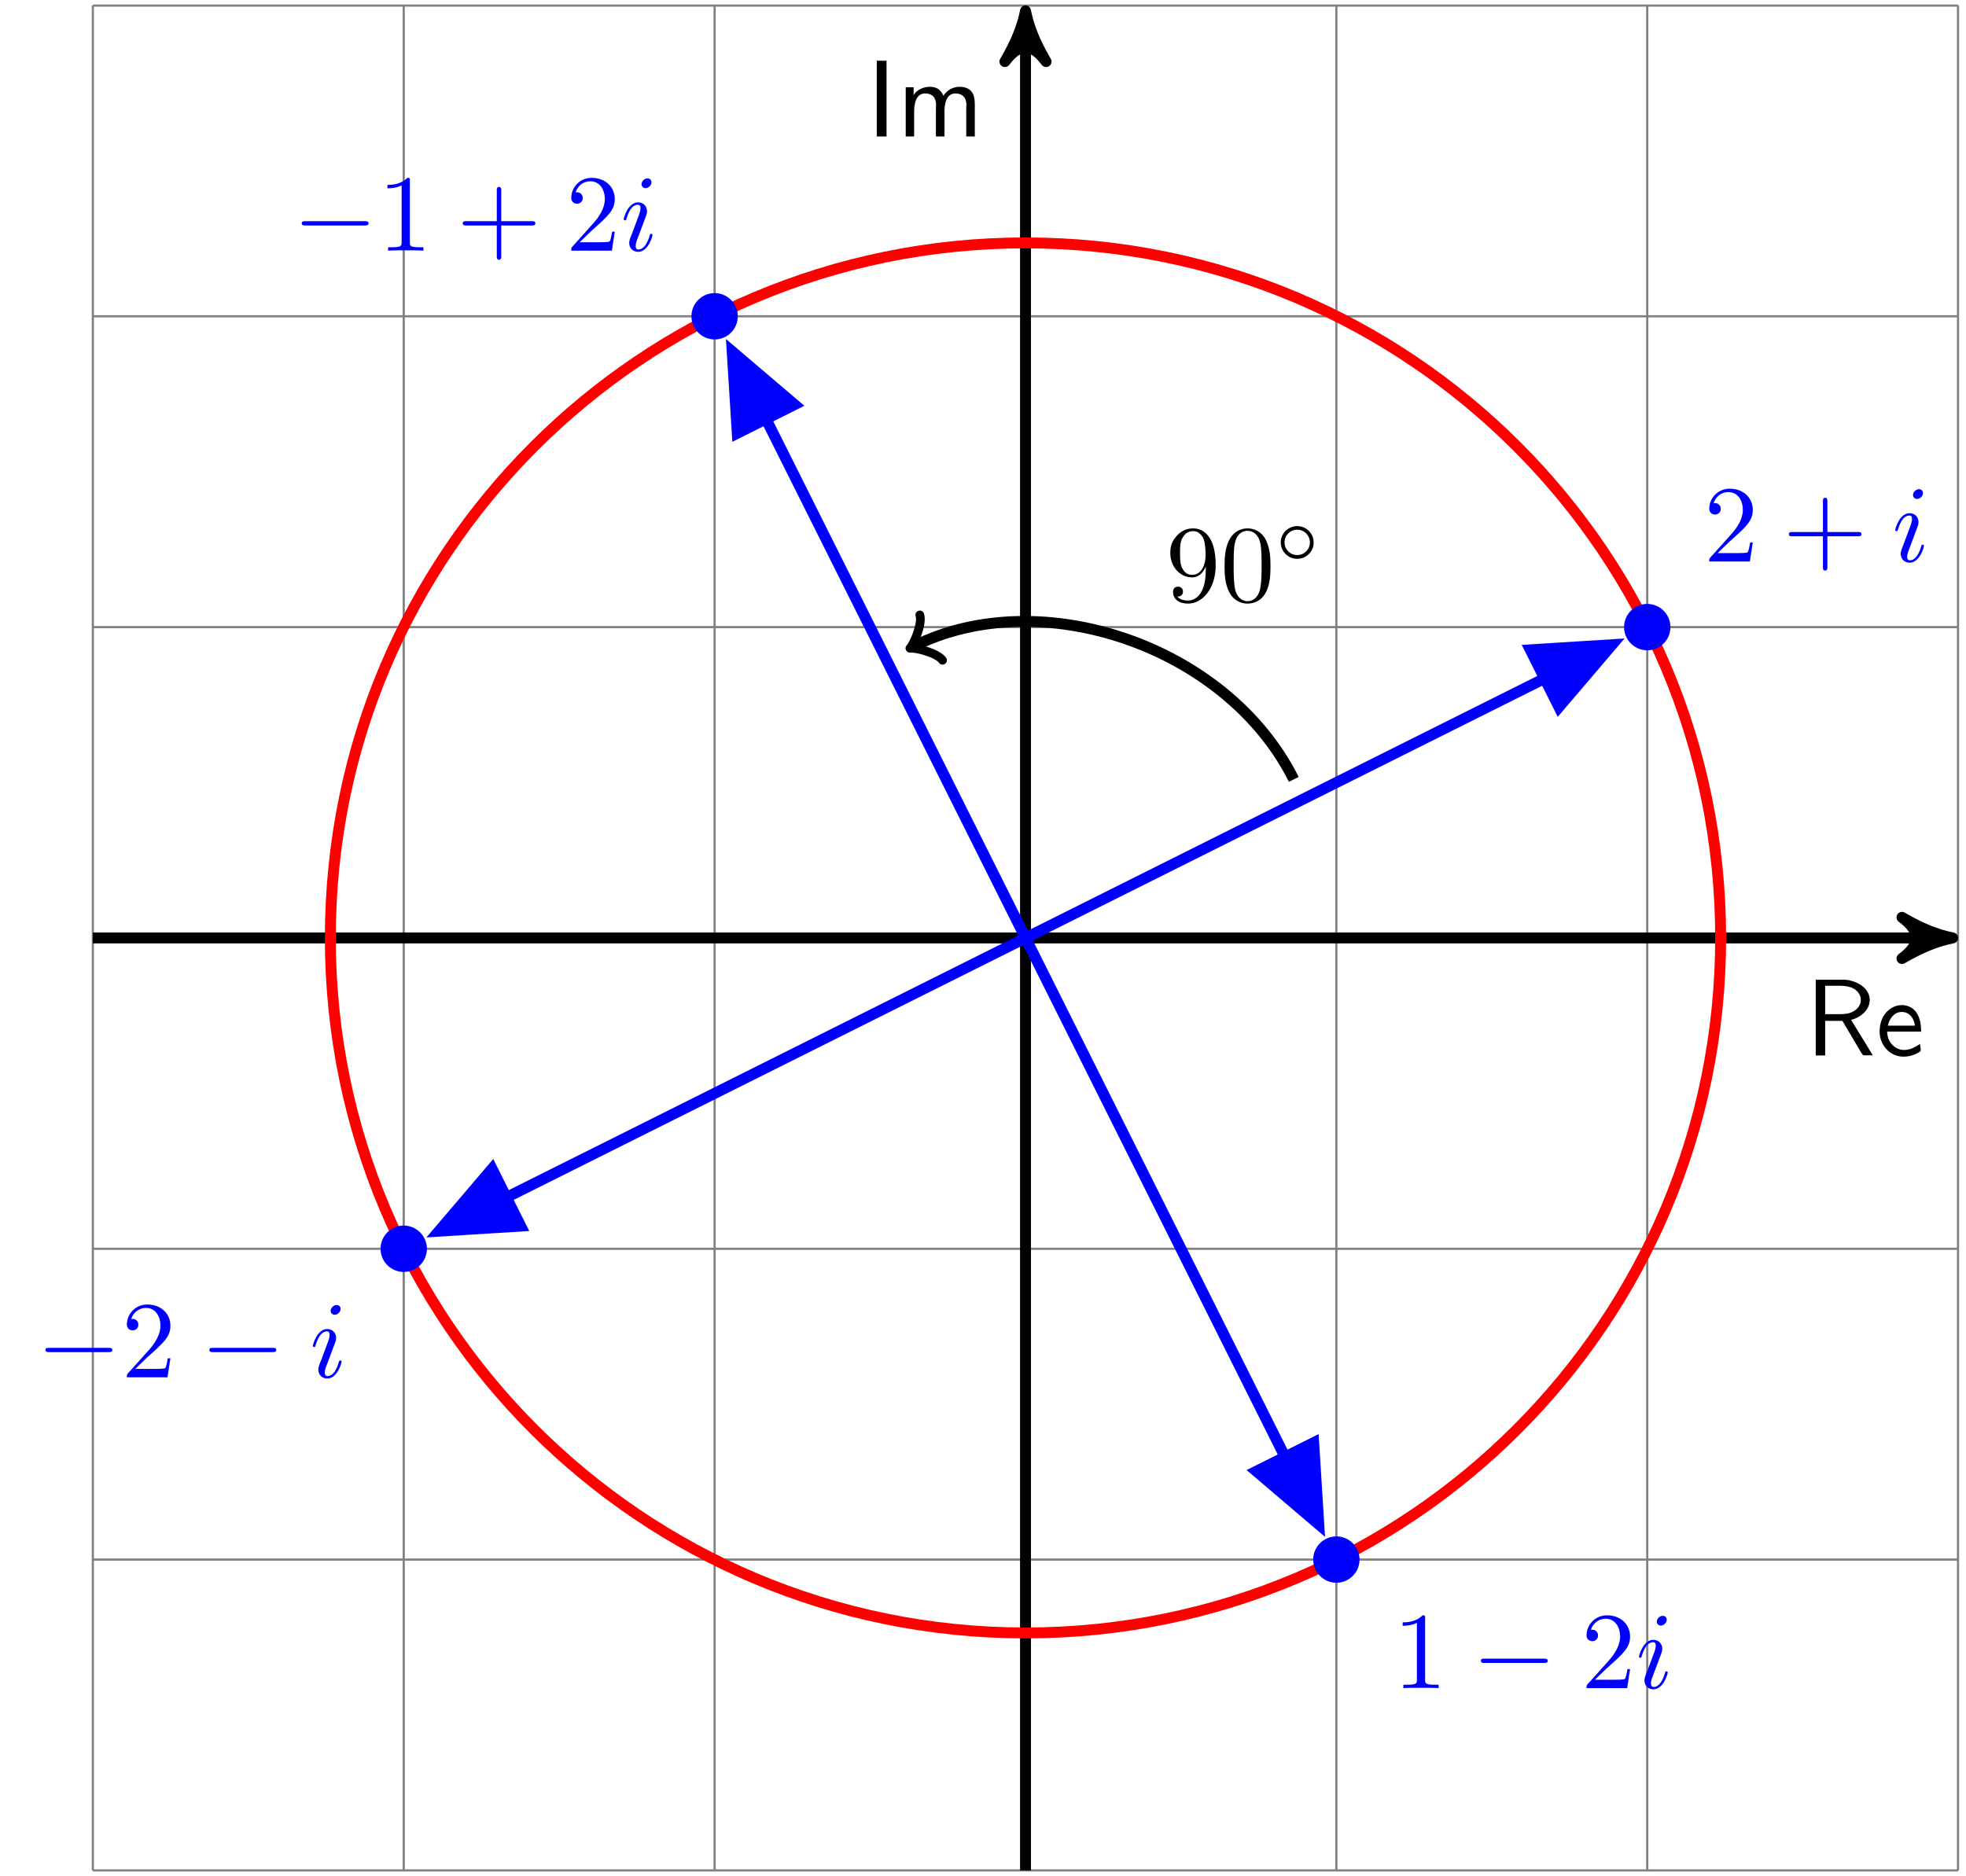
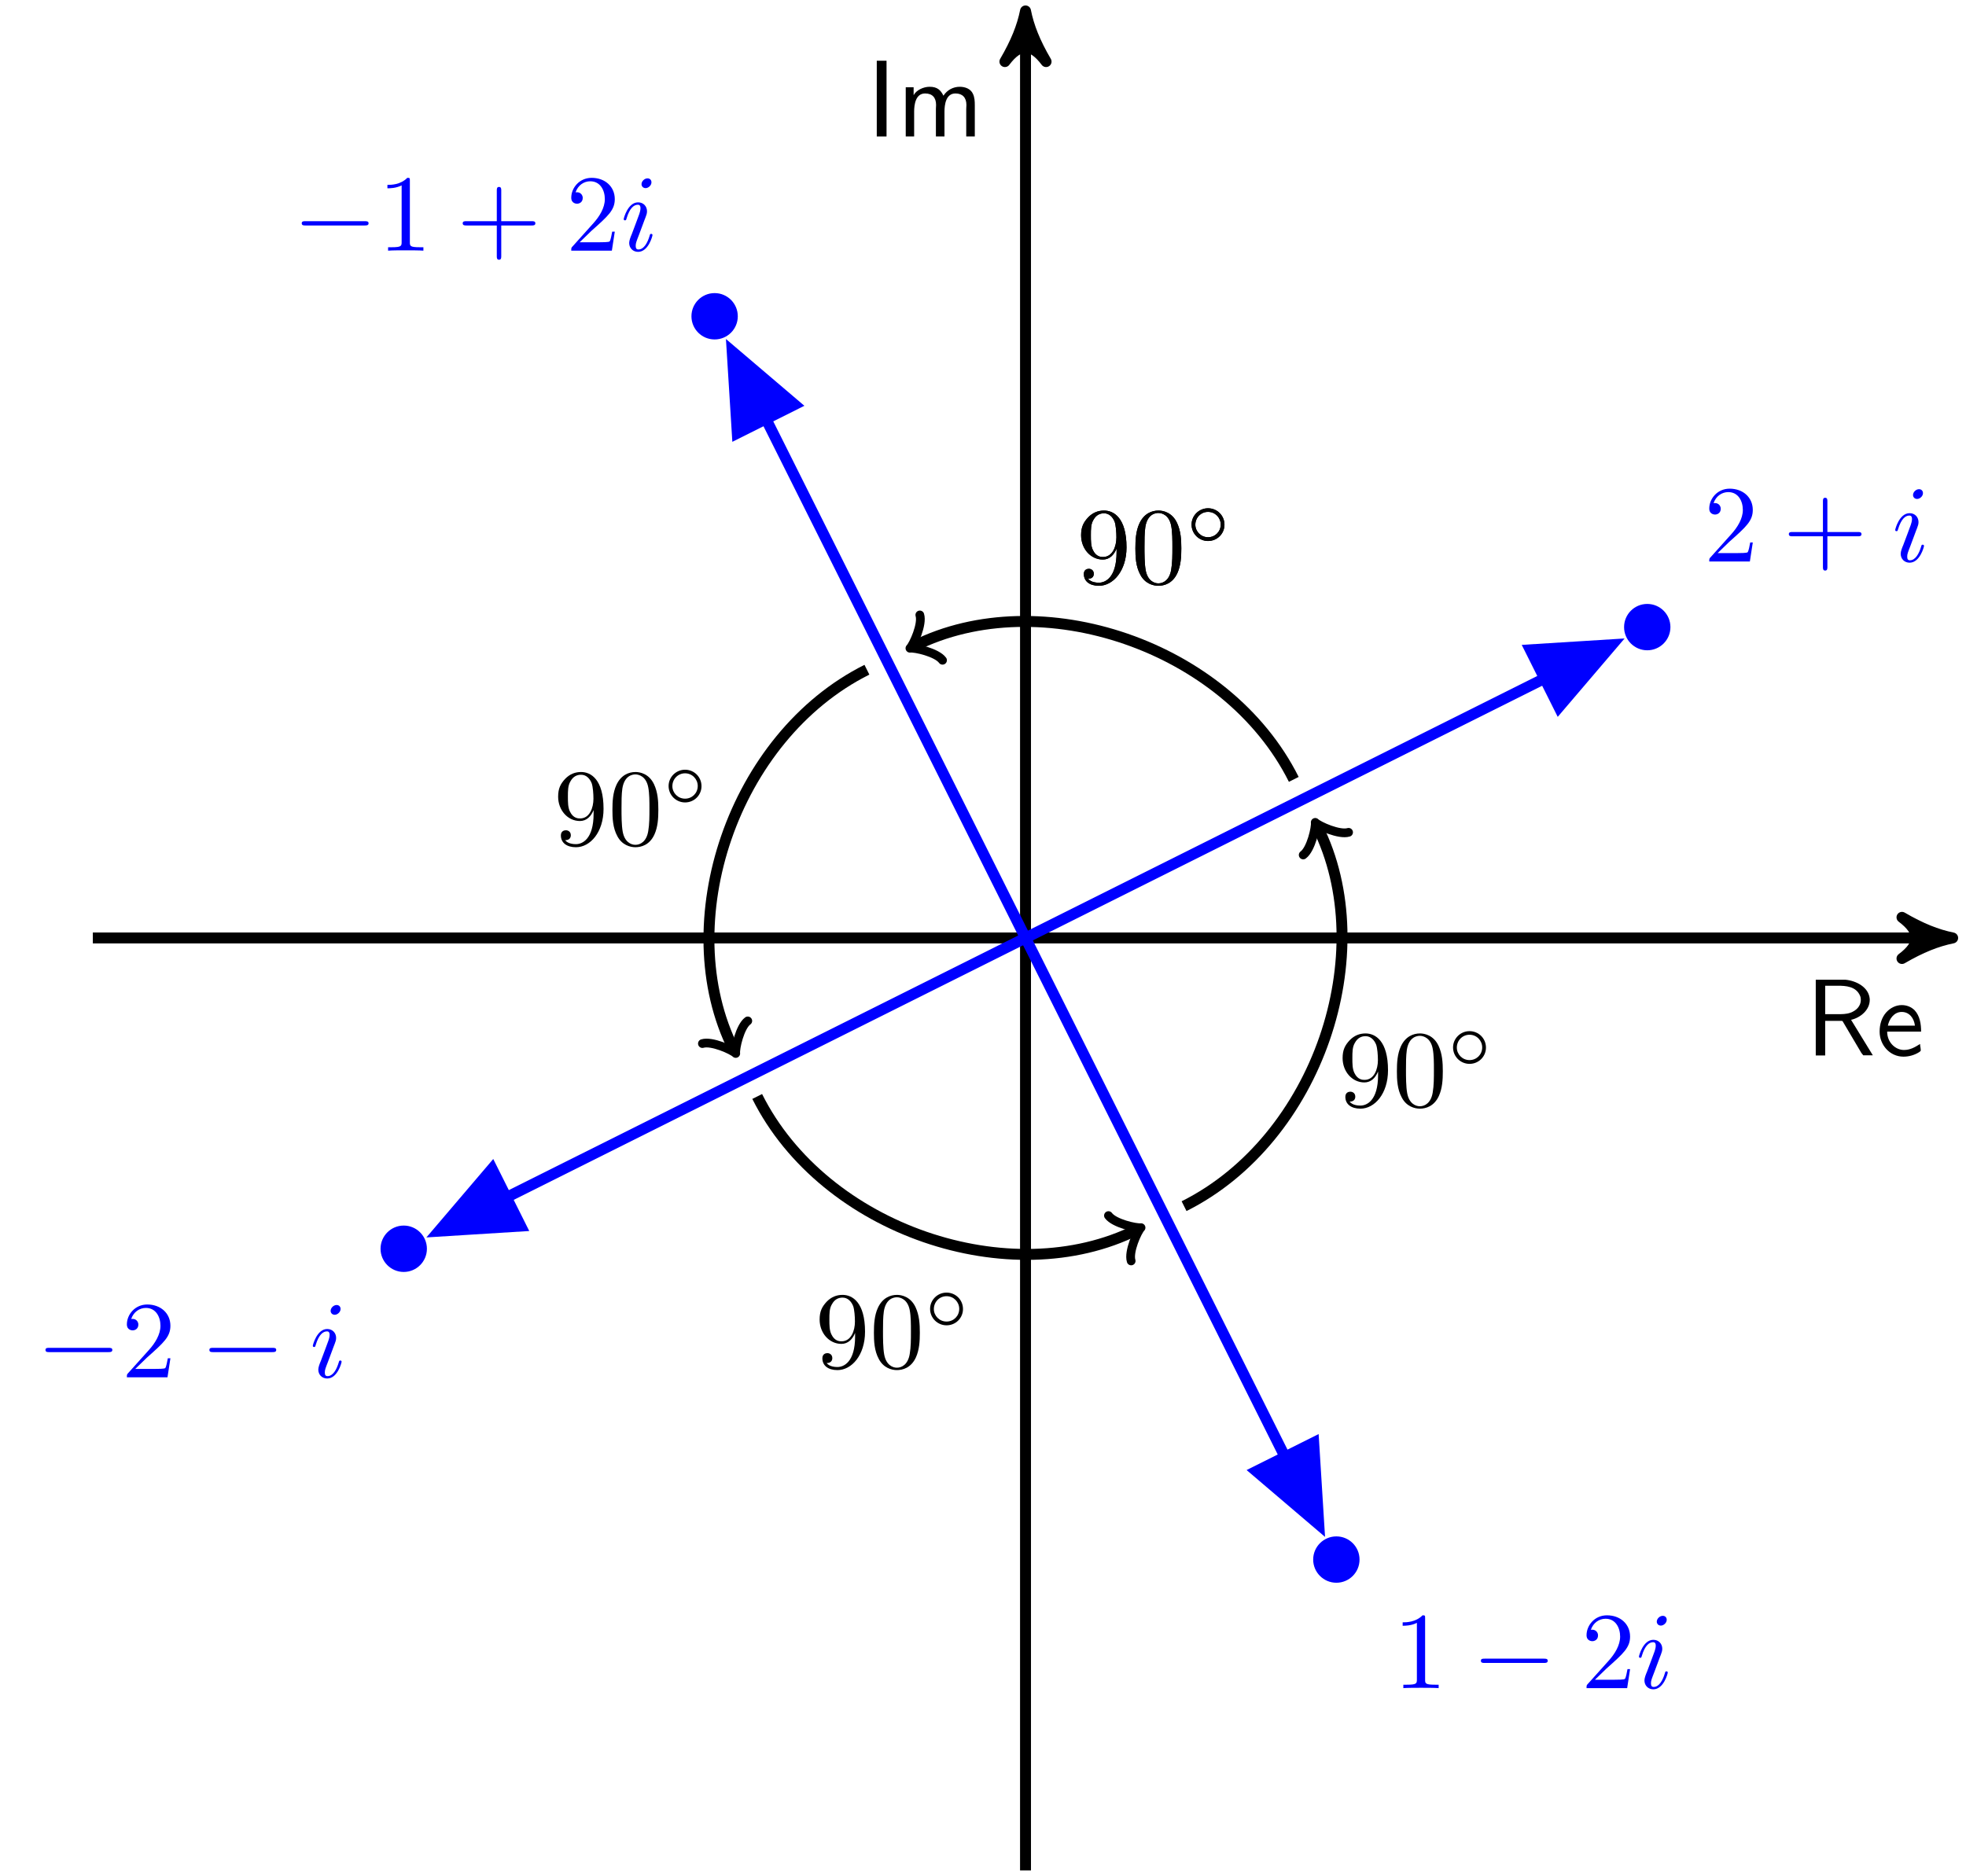
<svg xmlns="http://www.w3.org/2000/svg" xmlns:xlink="http://www.w3.org/1999/xlink" width="179.263" height="171.075" viewBox="0 0 179.263 171.075">
  <defs>
    <g>
      <g id="glyph-0-0">
        <path d="M 0.953 -6.922 L 0.953 -0.016 L 1.812 -0.016 L 1.812 -3.172 L 3.266 -3.172 L 3.391 -3.156 L 5.109 -0.25 L 5.281 -0.031 L 6.156 -0.031 L 4.172 -3.266 C 5.016 -3.453 5.875 -4.156 5.875 -5.078 L 5.875 -5.156 C 5.797 -6.234 4.656 -6.828 3.656 -6.922 C 3.516 -6.922 3.375 -6.922 3.234 -6.922 Z M 1.812 -3.781 L 1.812 -6.375 L 2.953 -6.375 C 3.672 -6.375 4.641 -6.328 5 -5.438 C 5.047 -5.328 5.062 -5.203 5.062 -5.078 C 5.062 -4.516 4.641 -4.094 4.094 -3.906 C 3.734 -3.781 3.344 -3.781 2.953 -3.781 Z M 1.812 -3.781 " />
      </g>
      <g id="glyph-0-1">
        <path d="M 4.031 -1.062 C 3.531 -0.75 3.125 -0.516 2.562 -0.516 C 1.781 -0.516 1.031 -1.203 1.031 -2.188 L 4.125 -2.188 C 4.125 -2.875 4.016 -3.625 3.531 -4.141 C 3.219 -4.453 2.797 -4.609 2.359 -4.609 C 1.812 -4.609 1.312 -4.344 0.953 -3.953 C 0.531 -3.484 0.344 -2.844 0.344 -2.219 L 0.344 -2.172 C 0.344 -1 1.25 0.094 2.516 0.094 C 3.016 0.094 3.516 -0.047 3.938 -0.312 C 4 -0.375 4.094 -0.391 4.094 -0.484 C 4.094 -0.672 4.031 -0.875 4.031 -1.062 Z M 1.094 -2.734 C 1.219 -3.344 1.656 -3.984 2.359 -3.984 C 3.062 -3.984 3.484 -3.406 3.562 -2.734 Z M 1.094 -2.734 " />
      </g>
      <g id="glyph-0-2">
        <path d="M 0.938 -6.922 L 0.938 -0.016 L 1.828 -0.016 L 1.828 -6.922 Z M 0.938 -6.922 " />
      </g>
      <g id="glyph-0-3">
        <path d="M 1.531 -3.781 L 1.531 -4.5 L 0.812 -4.5 L 0.812 -0.016 L 1.578 -0.016 L 1.578 -2.281 C 1.578 -2.906 1.703 -3.938 2.578 -3.938 C 3.234 -3.938 3.578 -3.562 3.578 -2.891 C 3.578 -2.766 3.562 -2.641 3.562 -2.516 L 3.562 -0.016 L 4.344 -0.016 L 4.344 -2.281 C 4.344 -2.906 4.469 -3.938 5.344 -3.938 C 5.984 -3.938 6.344 -3.562 6.344 -2.891 C 6.344 -2.766 6.328 -2.641 6.328 -2.516 L 6.328 -0.016 L 7.109 -0.016 L 7.109 -2.859 C 7.109 -3.219 7.094 -3.578 6.938 -3.906 C 6.734 -4.359 6.234 -4.547 5.734 -4.547 C 5.156 -4.547 4.594 -4.266 4.25 -3.734 C 4 -4.234 3.703 -4.547 2.984 -4.547 C 2.438 -4.547 1.781 -4.25 1.531 -3.781 Z M 1.531 -3.781 " />
      </g>
      <g id="glyph-1-0">
        <path d="M 1.266 -0.766 L 2.328 -1.797 C 3.875 -3.172 4.469 -3.703 4.469 -4.703 C 4.469 -5.844 3.578 -6.641 2.359 -6.641 C 1.234 -6.641 0.5 -5.719 0.5 -4.828 C 0.5 -4.281 1 -4.281 1.031 -4.281 C 1.203 -4.281 1.547 -4.391 1.547 -4.812 C 1.547 -5.062 1.359 -5.328 1.016 -5.328 C 0.938 -5.328 0.922 -5.328 0.891 -5.312 C 1.109 -5.969 1.656 -6.328 2.234 -6.328 C 3.141 -6.328 3.562 -5.516 3.562 -4.703 C 3.562 -3.906 3.078 -3.125 2.516 -2.5 L 0.609 -0.375 C 0.5 -0.266 0.5 -0.234 0.5 0 L 4.203 0 L 4.469 -1.734 L 4.234 -1.734 C 4.172 -1.438 4.109 -1 4 -0.844 C 3.938 -0.766 3.281 -0.766 3.062 -0.766 Z M 1.266 -0.766 " />
      </g>
      <g id="glyph-1-1">
        <path d="M 4.078 -2.297 L 6.859 -2.297 C 7 -2.297 7.188 -2.297 7.188 -2.5 C 7.188 -2.688 7 -2.688 6.859 -2.688 L 4.078 -2.688 L 4.078 -5.484 C 4.078 -5.625 4.078 -5.812 3.875 -5.812 C 3.672 -5.812 3.672 -5.625 3.672 -5.484 L 3.672 -2.688 L 0.891 -2.688 C 0.75 -2.688 0.562 -2.688 0.562 -2.5 C 0.562 -2.297 0.75 -2.297 0.891 -2.297 L 3.672 -2.297 L 3.672 0.5 C 3.672 0.641 3.672 0.828 3.875 0.828 C 4.078 0.828 4.078 0.641 4.078 0.5 Z M 4.078 -2.297 " />
      </g>
      <g id="glyph-1-2">
        <path d="M 2.938 -6.375 C 2.938 -6.625 2.938 -6.641 2.703 -6.641 C 2.078 -6 1.203 -6 0.891 -6 L 0.891 -5.688 C 1.094 -5.688 1.672 -5.688 2.188 -5.953 L 2.188 -0.781 C 2.188 -0.422 2.156 -0.312 1.266 -0.312 L 0.953 -0.312 L 0.953 0 C 1.297 -0.031 2.156 -0.031 2.562 -0.031 C 2.953 -0.031 3.828 -0.031 4.172 0 L 4.172 -0.312 L 3.859 -0.312 C 2.953 -0.312 2.938 -0.422 2.938 -0.781 Z M 2.938 -6.375 " />
      </g>
      <g id="glyph-1-3">
        <path d="M 3.656 -3.172 L 3.656 -2.844 C 3.656 -0.516 2.625 -0.062 2.047 -0.062 C 1.875 -0.062 1.328 -0.078 1.062 -0.422 C 1.5 -0.422 1.578 -0.703 1.578 -0.875 C 1.578 -1.188 1.344 -1.328 1.125 -1.328 C 0.969 -1.328 0.672 -1.25 0.672 -0.859 C 0.672 -0.188 1.203 0.219 2.047 0.219 C 3.344 0.219 4.562 -1.141 4.562 -3.281 C 4.562 -5.969 3.406 -6.641 2.516 -6.641 C 1.969 -6.641 1.484 -6.453 1.062 -6.016 C 0.641 -5.562 0.422 -5.141 0.422 -4.391 C 0.422 -3.156 1.297 -2.172 2.406 -2.172 C 3.016 -2.172 3.422 -2.594 3.656 -3.172 Z M 2.422 -2.406 C 2.266 -2.406 1.797 -2.406 1.5 -3.031 C 1.312 -3.406 1.312 -3.891 1.312 -4.391 C 1.312 -4.922 1.312 -5.391 1.531 -5.766 C 1.797 -6.266 2.172 -6.391 2.516 -6.391 C 2.984 -6.391 3.312 -6.047 3.484 -5.609 C 3.594 -5.281 3.641 -4.656 3.641 -4.203 C 3.641 -3.375 3.297 -2.406 2.422 -2.406 Z M 2.422 -2.406 " />
      </g>
      <g id="glyph-1-4">
        <path d="M 4.578 -3.188 C 4.578 -3.984 4.531 -4.781 4.188 -5.516 C 3.734 -6.484 2.906 -6.641 2.5 -6.641 C 1.891 -6.641 1.172 -6.375 0.75 -5.453 C 0.438 -4.766 0.391 -3.984 0.391 -3.188 C 0.391 -2.438 0.422 -1.547 0.844 -0.781 C 1.266 0.016 2 0.219 2.484 0.219 C 3.016 0.219 3.781 0.016 4.219 -0.938 C 4.531 -1.625 4.578 -2.406 4.578 -3.188 Z M 2.484 0 C 2.094 0 1.5 -0.25 1.328 -1.203 C 1.219 -1.797 1.219 -2.719 1.219 -3.312 C 1.219 -3.953 1.219 -4.609 1.297 -5.141 C 1.484 -6.328 2.234 -6.422 2.484 -6.422 C 2.812 -6.422 3.469 -6.234 3.656 -5.25 C 3.766 -4.688 3.766 -3.938 3.766 -3.312 C 3.766 -2.562 3.766 -1.891 3.656 -1.25 C 3.5 -0.297 2.938 0 2.484 0 Z M 2.484 0 " />
      </g>
      <g id="glyph-2-0">
        <path d="M 2.828 -6.234 C 2.828 -6.438 2.688 -6.594 2.469 -6.594 C 2.188 -6.594 1.922 -6.328 1.922 -6.062 C 1.922 -5.875 2.062 -5.703 2.297 -5.703 C 2.531 -5.703 2.828 -5.938 2.828 -6.234 Z M 2.078 -2.484 C 2.188 -2.766 2.188 -2.797 2.297 -3.062 C 2.375 -3.266 2.422 -3.406 2.422 -3.594 C 2.422 -4.031 2.109 -4.406 1.609 -4.406 C 0.672 -4.406 0.297 -2.953 0.297 -2.875 C 0.297 -2.766 0.391 -2.766 0.406 -2.766 C 0.516 -2.766 0.516 -2.797 0.562 -2.953 C 0.844 -3.891 1.234 -4.188 1.578 -4.188 C 1.656 -4.188 1.828 -4.188 1.828 -3.875 C 1.828 -3.656 1.75 -3.453 1.719 -3.344 C 1.641 -3.094 1.188 -1.938 1.031 -1.5 C 0.922 -1.25 0.797 -0.922 0.797 -0.703 C 0.797 -0.234 1.141 0.109 1.609 0.109 C 2.547 0.109 2.922 -1.328 2.922 -1.422 C 2.922 -1.531 2.828 -1.531 2.797 -1.531 C 2.703 -1.531 2.703 -1.5 2.656 -1.344 C 2.469 -0.719 2.141 -0.109 1.641 -0.109 C 1.469 -0.109 1.391 -0.203 1.391 -0.438 C 1.391 -0.688 1.453 -0.828 1.688 -1.438 Z M 2.078 -2.484 " />
      </g>
      <g id="glyph-3-0">
        <path d="M 6.562 -2.297 C 6.734 -2.297 6.922 -2.297 6.922 -2.5 C 6.922 -2.688 6.734 -2.688 6.562 -2.688 L 1.172 -2.688 C 1 -2.688 0.828 -2.688 0.828 -2.5 C 0.828 -2.297 1 -2.297 1.172 -2.297 Z M 6.562 -2.297 " />
      </g>
      <g id="glyph-4-0">
        <path d="M 3.531 -1.734 C 3.531 -2.578 2.859 -3.234 2.031 -3.234 C 1.203 -3.234 0.531 -2.562 0.531 -1.75 C 0.531 -0.906 1.219 -0.25 2.031 -0.25 C 2.875 -0.25 3.531 -0.922 3.531 -1.734 Z M 2.031 -0.594 C 1.375 -0.594 0.875 -1.125 0.875 -1.734 C 0.875 -2.391 1.391 -2.906 2.031 -2.906 C 2.688 -2.906 3.188 -2.375 3.188 -1.75 C 3.188 -1.094 2.672 -0.594 2.031 -0.594 Z M 2.031 -0.594 " />
      </g>
    </g>
    <clipPath id="clip-0">
      <path clip-rule="nonzero" d="M 93 1 L 95 1 L 95 171.074 L 93 171.074 Z M 93 1 " />
    </clipPath>
  </defs>
-   <path fill="none" stroke-width="0.199" stroke-linecap="butt" stroke-linejoin="miter" stroke="rgb(50%, 50%, 50%)" stroke-opacity="1" stroke-miterlimit="10" d="M -85.041 -85.04 L 85.041 -85.04 M -85.041 -56.692 L 85.041 -56.692 M -85.041 -28.349 L 85.041 -28.349 M -85.041 -0.001 L 85.041 -0.001 M -85.041 28.347 L 85.041 28.347 M -85.041 56.694 L 85.041 56.694 M -85.041 85.03 L 85.041 85.03 M -85.041 -85.04 L -85.041 85.042 M -56.694 -85.04 L -56.694 85.042 M -28.346 -85.04 L -28.346 85.042 M 0.002 -85.04 L 0.002 85.042 M 28.346 -85.04 L 28.346 85.042 M 56.693 -85.04 L 56.693 85.042 M 85.029 -85.04 L 85.029 85.042 " transform="matrix(1, 0, 0, -1, 93.506, 85.538)" />
  <path fill="none" stroke-width="0.996" stroke-linecap="butt" stroke-linejoin="miter" stroke="rgb(0%, 0%, 0%)" stroke-opacity="1" stroke-miterlimit="10" d="M -85.041 -0.001 L 83.389 -0.001 " transform="matrix(1, 0, 0, -1, 93.506, 85.538)" />
  <path fill-rule="nonzero" fill="rgb(0%, 0%, 0%)" fill-opacity="1" stroke-width="0.996" stroke-linecap="butt" stroke-linejoin="round" stroke="rgb(0%, 0%, 0%)" stroke-opacity="1" stroke-miterlimit="10" d="M 1.154 -0.001 C -0.287 0.288 -1.732 0.866 -3.467 1.878 C -1.732 0.577 -1.732 -0.579 -3.467 -1.876 C -1.732 -0.868 -0.287 -0.29 1.154 -0.001 Z M 1.154 -0.001 " transform="matrix(1, 0, 0, -1, 176.8926, 85.538)" />
  <g fill="rgb(0%, 0%, 0%)" fill-opacity="1">
    <use xlink:href="#glyph-0-0" x="164.611" y="96.272" />
    <use xlink:href="#glyph-0-1" x="171.044" y="96.272" />
  </g>
  <g clip-path="url(#clip-0)">
    <path fill="none" stroke-width="0.996" stroke-linecap="butt" stroke-linejoin="miter" stroke="rgb(0%, 0%, 0%)" stroke-opacity="1" stroke-miterlimit="10" d="M 0.002 -85.04 L 0.002 83.386 " transform="matrix(1, 0, 0, -1, 93.506, 85.538)" />
  </g>
  <path fill-rule="nonzero" fill="rgb(0%, 0%, 0%)" fill-opacity="1" stroke-width="0.996" stroke-linecap="butt" stroke-linejoin="round" stroke="rgb(0%, 0%, 0%)" stroke-opacity="1" stroke-miterlimit="10" d="M 1.155 -0.002 C -0.29 0.287 -1.735 0.865 -3.466 1.877 C -1.735 0.576 -1.735 -0.576 -3.466 -1.877 C -1.735 -0.865 -0.29 -0.287 1.155 -0.002 Z M 1.155 -0.002 " transform="matrix(0, -1, -1, 0, 93.506, 2.1514)" />
  <g fill="rgb(0%, 0%, 0%)" fill-opacity="1">
    <use xlink:href="#glyph-0-2" x="79.008" y="12.461" />
    <use xlink:href="#glyph-0-3" x="81.775" y="12.461" />
  </g>
-   <path fill="none" stroke-width="0.996" stroke-linecap="butt" stroke-linejoin="miter" stroke="rgb(100%, 0%, 0%)" stroke-opacity="1" stroke-miterlimit="10" d="M 63.385 -0.001 C 63.385 35.007 35.006 63.386 0.002 63.386 C -35.006 63.386 -63.385 35.007 -63.385 -0.001 C -63.385 -35.009 -35.006 -63.384 0.002 -63.384 C 35.006 -63.384 63.385 -35.009 63.385 -0.001 Z M 63.385 -0.001 " transform="matrix(1, 0, 0, -1, 93.506, 85.538)" />
  <path fill-rule="nonzero" fill="rgb(0%, 0%, 100%)" fill-opacity="1" d="M 152.312 57.191 C 152.312 56.023 151.367 55.078 150.199 55.078 C 149.031 55.078 148.086 56.023 148.086 57.191 C 148.086 58.359 149.031 59.305 150.199 59.305 C 151.367 59.305 152.312 58.359 152.312 57.191 Z M 152.312 57.191 " />
  <g fill="rgb(0%, 0%, 100%)" fill-opacity="1">
    <use xlink:href="#glyph-1-0" x="155.353" y="51.207" />
  </g>
  <g fill="rgb(0%, 0%, 100%)" fill-opacity="1">
    <use xlink:href="#glyph-1-1" x="162.546" y="51.207" />
  </g>
  <g fill="rgb(0%, 0%, 100%)" fill-opacity="1">
    <use xlink:href="#glyph-2-0" x="172.511" y="51.207" />
  </g>
  <path fill-rule="nonzero" fill="rgb(0%, 0%, 100%)" fill-opacity="1" d="M 67.273 28.844 C 67.273 27.676 66.328 26.73 65.16 26.73 C 63.992 26.73 63.047 27.676 63.047 28.844 C 63.047 30.012 63.992 30.957 65.16 30.957 C 66.328 30.957 67.273 30.012 67.273 28.844 Z M 67.273 28.844 " />
  <g fill="rgb(0%, 0%, 100%)" fill-opacity="1">
    <use xlink:href="#glyph-3-0" x="26.685" y="22.86" />
  </g>
  <g fill="rgb(0%, 0%, 100%)" fill-opacity="1">
    <use xlink:href="#glyph-1-2" x="34.434" y="22.86" />
  </g>
  <g fill="rgb(0%, 0%, 100%)" fill-opacity="1">
    <use xlink:href="#glyph-1-1" x="41.627" y="22.86" />
  </g>
  <g fill="rgb(0%, 0%, 100%)" fill-opacity="1">
    <use xlink:href="#glyph-1-0" x="51.588" y="22.86" />
  </g>
  <g fill="rgb(0%, 0%, 100%)" fill-opacity="1">
    <use xlink:href="#glyph-2-0" x="56.573" y="22.86" />
  </g>
  <path fill-rule="nonzero" fill="rgb(0%, 0%, 100%)" fill-opacity="1" d="M 38.926 113.887 C 38.926 112.719 37.98 111.77 36.812 111.77 C 35.645 111.77 34.699 112.719 34.699 113.887 C 34.699 115.051 35.645 116 36.812 116 C 37.98 116 38.926 115.051 38.926 113.887 Z M 38.926 113.887 " />
  <g fill="rgb(0%, 0%, 100%)" fill-opacity="1">
    <use xlink:href="#glyph-3-0" x="3.32" y="125.609" />
  </g>
  <g fill="rgb(0%, 0%, 100%)" fill-opacity="1">
    <use xlink:href="#glyph-1-0" x="11.069" y="125.609" />
  </g>
  <g fill="rgb(0%, 0%, 100%)" fill-opacity="1">
    <use xlink:href="#glyph-3-0" x="18.264" y="125.609" />
  </g>
  <g fill="rgb(0%, 0%, 100%)" fill-opacity="1">
    <use xlink:href="#glyph-2-0" x="28.226" y="125.609" />
  </g>
  <path fill-rule="nonzero" fill="rgb(0%, 0%, 100%)" fill-opacity="1" d="M 123.965 142.23 C 123.965 141.062 123.02 140.117 121.852 140.117 C 120.688 140.117 119.738 141.062 119.738 142.23 C 119.738 143.398 120.688 144.344 121.852 144.344 C 123.02 144.344 123.965 143.398 123.965 142.23 Z M 123.965 142.23 " />
  <g fill="rgb(0%, 0%, 100%)" fill-opacity="1">
    <use xlink:href="#glyph-1-2" x="127.006" y="153.955" />
  </g>
  <g fill="rgb(0%, 0%, 100%)" fill-opacity="1">
    <use xlink:href="#glyph-3-0" x="134.202" y="153.955" />
  </g>
  <g fill="rgb(0%, 0%, 100%)" fill-opacity="1">
    <use xlink:href="#glyph-1-0" x="144.164" y="153.955" />
  </g>
  <g fill="rgb(0%, 0%, 100%)" fill-opacity="1">
    <use xlink:href="#glyph-2-0" x="149.146" y="153.955" />
  </g>
  <path fill="none" stroke-width="0.996" stroke-linecap="butt" stroke-linejoin="miter" stroke="rgb(0%, 0%, 100%)" stroke-opacity="1" stroke-miterlimit="10" d="M 0.002 -0.001 L 53.15 26.577 " transform="matrix(1, 0, 0, -1, 93.506, 85.538)" />
  <path fill-rule="nonzero" fill="rgb(0%, 0%, 100%)" fill-opacity="1" stroke-width="0.996" stroke-linecap="butt" stroke-linejoin="miter" stroke="rgb(0%, 0%, 100%)" stroke-opacity="1" stroke-miterlimit="10" d="M -6.504 2.917 L 0.374 -0.002 L -6.504 -2.918 Z M -6.504 2.917 " transform="matrix(0.89436, -0.44717, -0.44717, -0.89436, 146.6566, 58.96268)" />
  <path fill="none" stroke-width="0.996" stroke-linecap="butt" stroke-linejoin="miter" stroke="rgb(0%, 0%, 100%)" stroke-opacity="1" stroke-miterlimit="10" d="M 0.002 -0.001 L -26.576 53.151 " transform="matrix(1, 0, 0, -1, 93.506, 85.538)" />
  <path fill-rule="nonzero" fill="rgb(0%, 0%, 100%)" fill-opacity="1" stroke-width="0.996" stroke-linecap="butt" stroke-linejoin="miter" stroke="rgb(0%, 0%, 100%)" stroke-opacity="1" stroke-miterlimit="10" d="M -6.505 2.922 L 0.373 0.002 L -6.503 -2.919 Z M -6.505 2.922 " transform="matrix(-0.44717, -0.89436, -0.89436, 0.44717, 66.93068, 32.38744)" />
  <path fill="none" stroke-width="0.996" stroke-linecap="butt" stroke-linejoin="miter" stroke="rgb(0%, 0%, 100%)" stroke-opacity="1" stroke-miterlimit="10" d="M 0.002 -0.001 L -53.151 -26.575 " transform="matrix(1, 0, 0, -1, 93.506, 85.538)" />
  <path fill-rule="nonzero" fill="rgb(0%, 0%, 100%)" fill-opacity="1" stroke-width="0.996" stroke-linecap="butt" stroke-linejoin="miter" stroke="rgb(0%, 0%, 100%)" stroke-opacity="1" stroke-miterlimit="10" d="M -6.503 2.919 L 0.376 -0 L -6.504 -2.919 Z M -6.503 2.919 " transform="matrix(-0.89436, 0.44717, 0.44717, 0.89436, 40.35544, 112.1133)" />
  <path fill="none" stroke-width="0.996" stroke-linecap="butt" stroke-linejoin="miter" stroke="rgb(0%, 0%, 100%)" stroke-opacity="1" stroke-miterlimit="10" d="M 0.002 -0.001 L 26.576 -53.15 " transform="matrix(1, 0, 0, -1, 93.506, 85.538)" />
  <path fill-rule="nonzero" fill="rgb(0%, 0%, 100%)" fill-opacity="1" stroke-width="0.996" stroke-linecap="butt" stroke-linejoin="miter" stroke="rgb(0%, 0%, 100%)" stroke-opacity="1" stroke-miterlimit="10" d="M -6.503 2.92 L 0.375 0.001 L -6.505 -2.918 Z M -6.503 2.92 " transform="matrix(0.44717, 0.89436, 0.89436, -0.44717, 120.0813, 138.6886)" />
  <path fill="none" stroke-width="0.996" stroke-linecap="butt" stroke-linejoin="miter" stroke="rgb(0%, 0%, 0%)" stroke-opacity="1" stroke-miterlimit="10" d="M 24.463 14.46 C 18.353 26.679 1.326 32.354 -10.151 26.616 " transform="matrix(1, 0, 0, -1, 93.506, 85.538)" />
  <path fill="none" stroke-width="0.797" stroke-linecap="round" stroke-linejoin="round" stroke="rgb(0%, 0%, 0%)" stroke-opacity="1" stroke-miterlimit="10" d="M -1.735 2.312 C -1.588 1.444 -0.001 0.144 0.434 0.001 C -0.001 -0.144 -1.589 -1.442 -1.731 -2.311 " transform="matrix(-0.89438, 0.44717, 0.44717, 0.89438, 83.35619, 58.92264)" />
+   <path fill="none" stroke-width="0.996" stroke-linecap="butt" stroke-linejoin="miter" stroke="rgb(0%, 0%, 0%)" stroke-opacity="1" stroke-miterlimit="10" d="M -14.459 24.46 C -26.678 18.351 -32.354 1.327 -26.615 -10.149 " transform="matrix(1, 0, 0, -1, 93.506, 85.538)" />
+   <path fill="none" stroke-width="0.797" stroke-linecap="round" stroke-linejoin="round" stroke="rgb(0%, 0%, 0%)" stroke-opacity="1" stroke-miterlimit="10" d="M -1.732 2.311 C -1.588 1.445 0.001 0.143 0.433 0.002 C 0.001 -0.145 -1.588 -1.446 -1.733 -2.313 " transform="matrix(0.44717, 0.89438, 0.89438, -0.44717, 66.89064, 95.68781)" />
+   <path fill="none" stroke-width="0.996" stroke-linecap="butt" stroke-linejoin="miter" stroke="rgb(0%, 0%, 0%)" stroke-opacity="1" stroke-miterlimit="10" d="M -24.463 -14.458 C -18.354 -26.677 -1.326 -32.353 10.15 -26.614 " transform="matrix(1, 0, 0, -1, 93.506, 85.538)" />
+   <path fill="none" stroke-width="0.797" stroke-linecap="round" stroke-linejoin="round" stroke="rgb(0%, 0%, 0%)" stroke-opacity="1" stroke-miterlimit="10" d="M -1.734 2.314 C -1.587 1.445 -0.001 0.146 0.432 -0.001 C -0.001 -0.143 -1.591 -1.444 -1.732 -2.312 " transform="matrix(0.89438, -0.44717, -0.44717, -0.89438, 103.6558, 112.1534)" />
+   <path fill="none" stroke-width="0.996" stroke-linecap="butt" stroke-linejoin="miter" stroke="rgb(0%, 0%, 0%)" stroke-opacity="1" stroke-miterlimit="10" d="M 14.459 -24.462 C 26.678 -18.353 32.353 -1.325 26.615 10.151 " transform="matrix(1, 0, 0, -1, 93.506, 85.538)" />
+   <path fill="none" stroke-width="0.797" stroke-linecap="round" stroke-linejoin="round" stroke="rgb(0%, 0%, 0%)" stroke-opacity="1" stroke-miterlimit="10" d="M -1.733 2.313 C -1.59 1.446 -0 0.145 0.435 0.001 C -0 -0.144 -1.59 -1.445 -1.735 -2.312 " transform="matrix(-0.44717, -0.89438, -0.89438, 0.44717, 120.1214, 75.38819)" />
  <g fill="rgb(0%, 0%, 0%)" fill-opacity="1">
-     <use xlink:href="#glyph-1-3" x="106.287" y="54.829" />
-     <use xlink:href="#glyph-1-4" x="111.268" y="54.829" />
+     <use xlink:href="#glyph-1-3" x="98.155" y="53.203" />
+     <use xlink:href="#glyph-1-4" x="103.136" y="53.203" />
  </g>
  <g fill="rgb(0%, 0%, 0%)" fill-opacity="1">
-     <use xlink:href="#glyph-4-0" x="116.25" y="51.214" />
+     <use xlink:href="#glyph-4-0" x="108.118" y="49.588" />
+   </g>
+   <g fill="rgb(0%, 0%, 0%)" fill-opacity="1">
+     <use xlink:href="#glyph-1-3" x="50.47" y="77.047" />
+     <use xlink:href="#glyph-1-4" x="55.451" y="77.047" />
+   </g>
+   <g fill="rgb(0%, 0%, 0%)" fill-opacity="1">
+     <use xlink:href="#glyph-4-0" x="60.433" y="73.431" />
+   </g>
+   <g fill="rgb(0%, 0%, 0%)" fill-opacity="1">
+     <use xlink:href="#glyph-1-3" x="74.313" y="124.732" />
+     <use xlink:href="#glyph-1-4" x="79.294" y="124.732" />
+   </g>
+   <g fill="rgb(0%, 0%, 0%)" fill-opacity="1">
+     <use xlink:href="#glyph-4-0" x="84.276" y="121.117" />
+   </g>
+   <g fill="rgb(0%, 0%, 0%)" fill-opacity="1">
+     <use xlink:href="#glyph-1-3" x="121.999" y="100.889" />
+     <use xlink:href="#glyph-1-4" x="126.98" y="100.889" />
+   </g>
+   <g fill="rgb(0%, 0%, 0%)" fill-opacity="1">
+     <use xlink:href="#glyph-4-0" x="131.961" y="97.273" />
+   </g>
+   <g fill="rgb(0%, 0%, 0%)" fill-opacity="1">
+     <use xlink:href="#glyph-1-3" x="98.155" y="53.203" />
+     <use xlink:href="#glyph-1-4" x="103.136" y="53.203" />
+   </g>
+   <g fill="rgb(0%, 0%, 0%)" fill-opacity="1">
+     <use xlink:href="#glyph-4-0" x="108.118" y="49.588" />
  </g>
</svg>
